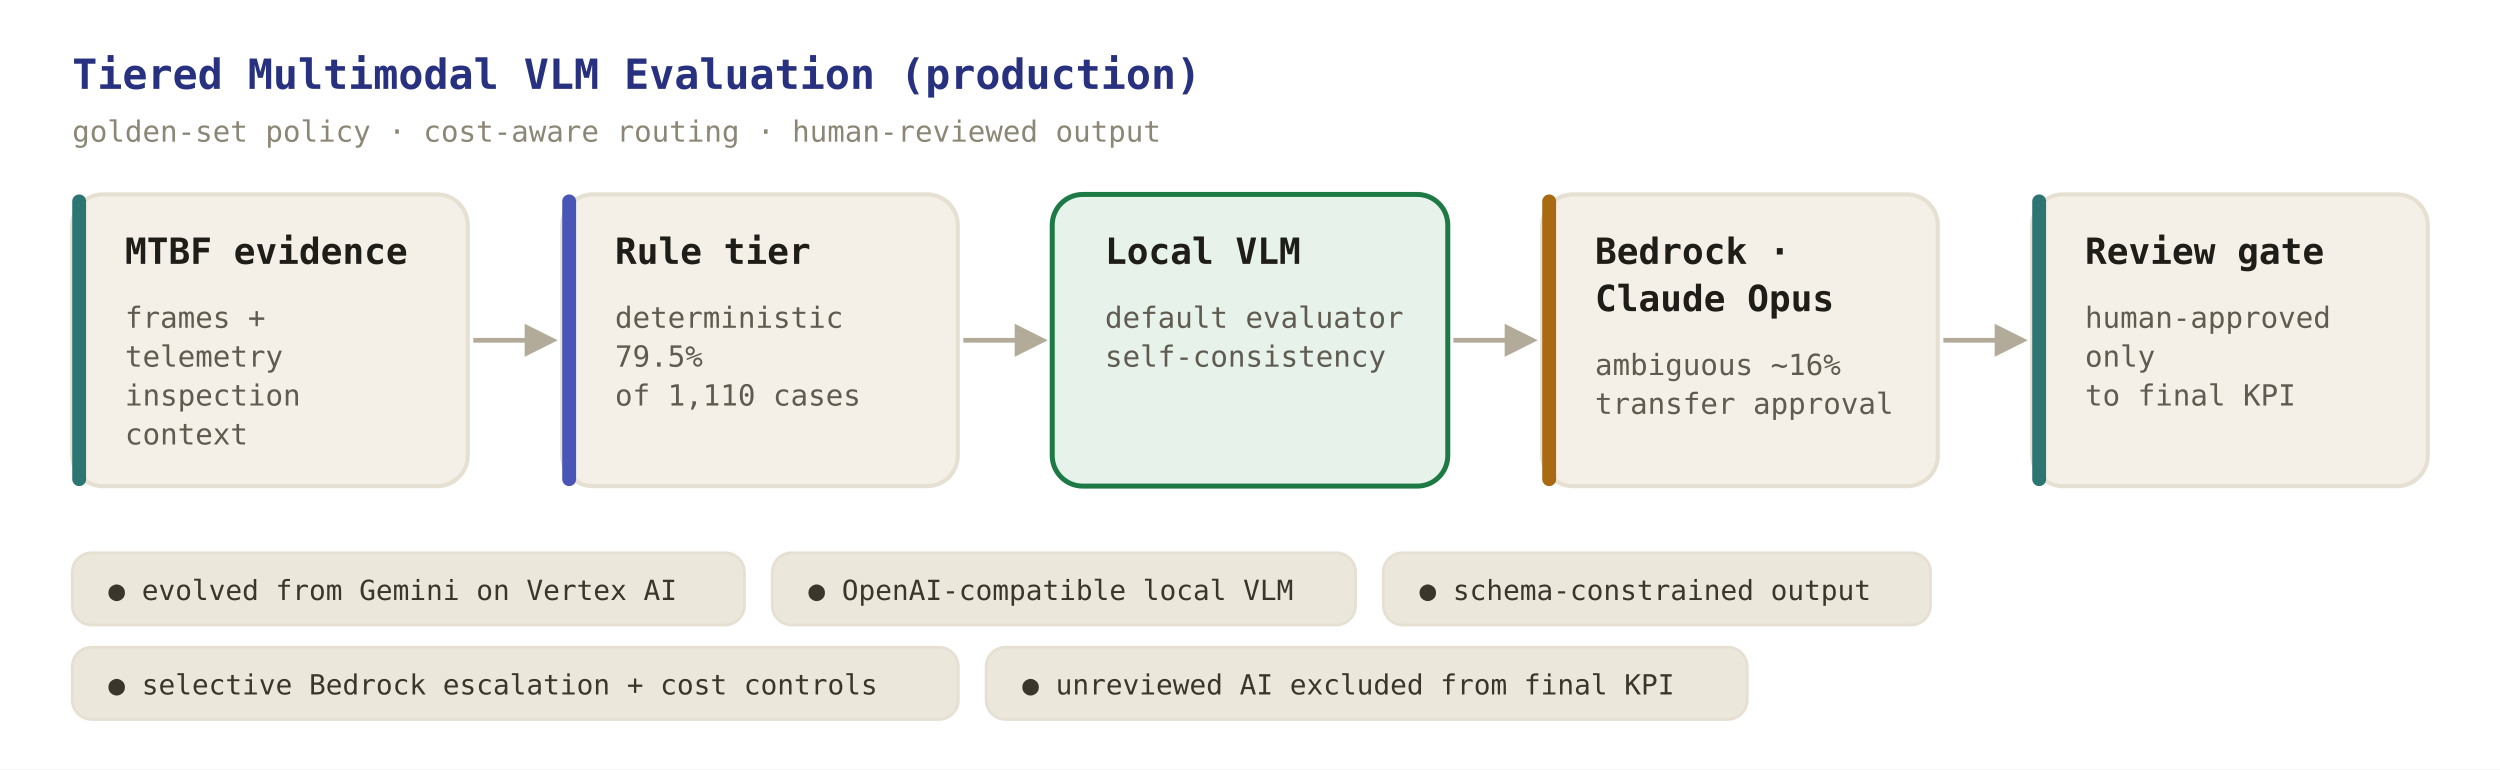
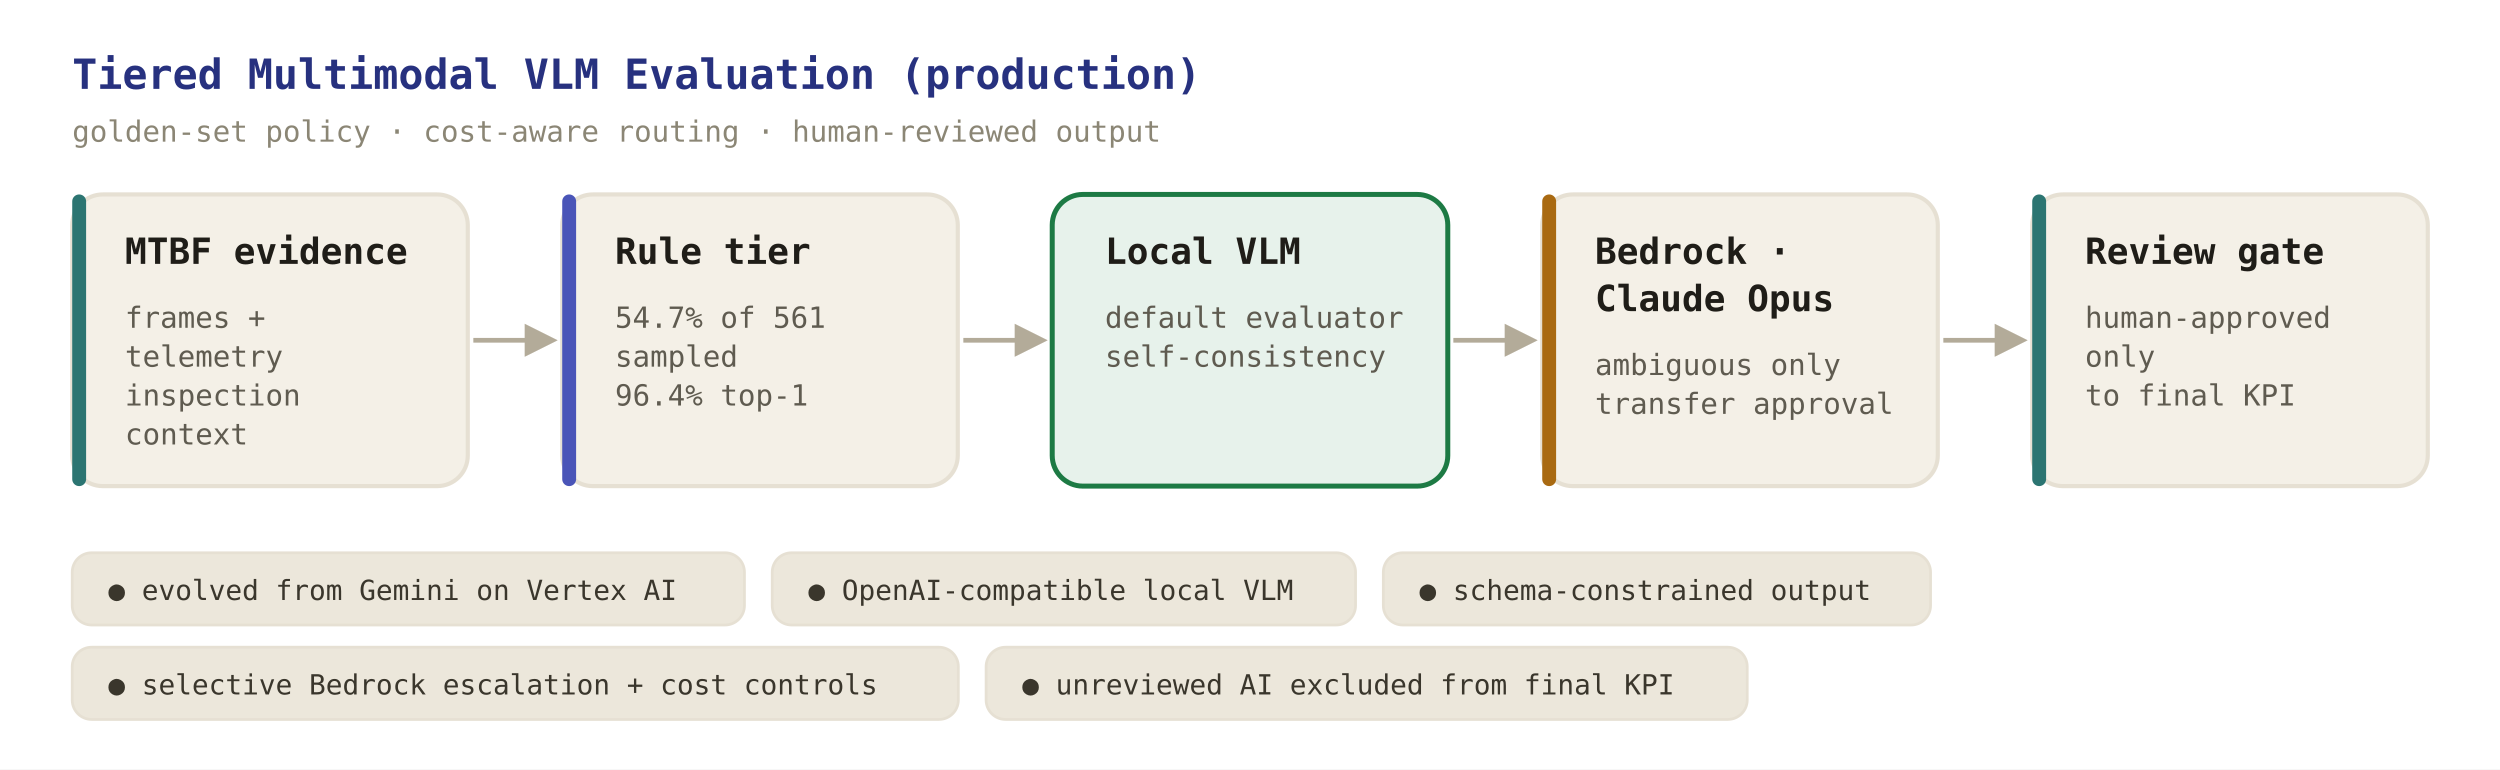
<svg xmlns="http://www.w3.org/2000/svg" viewBox="0 0 900 277" font-family="'IBM Plex Mono',ui-monospace,Menlo,monospace" role="img" aria-label="Tiered Multimodal VLM Evaluation (production)">
  <defs>
    <marker id="ah" viewBox="0 0 10 10" refX="8" refY="5" markerWidth="7" markerHeight="7" orient="auto-start-reverse">
      <path d="M0 0L10 5L0 10z" fill="#b3ab99" />
    </marker>
  </defs>
  <rect width="900" height="277" fill="#ffffff" />
  <text x="26" y="32" fill="#27317f" font-size="15" font-weight="700">Tiered Multimodal VLM Evaluation (production)</text>
  <text x="26" y="51" fill="#8b8675" font-size="10.5">golden-set policy · cost-aware routing · human-reviewed output</text>
  <rect x="26" y="70" width="142.4" height="105" rx="11" fill="#f4f0e7" stroke="#e6e0d3" stroke-width="1.5" />
  <rect x="26" y="70" width="5" height="105" rx="2.5" fill="#2c7572" />
  <text x="45" y="95" fill="#1f1d18" font-size="13" font-weight="700">MTBF evidence</text>
  <text x="45" y="118" fill="#5f5b50" font-size="10.5">frames +</text>
  <text x="45" y="132" fill="#5f5b50" font-size="10.5">telemetry</text>
  <text x="45" y="146" fill="#5f5b50" font-size="10.5">inspection</text>
  <text x="45" y="160" fill="#5f5b50" font-size="10.5">context</text>
  <path d="M170.4 122.5 H198.4" stroke="#b3ab99" stroke-width="1.7" fill="none" marker-end="url(#ah)" />
  <rect x="202.4" y="70" width="142.4" height="105" rx="11" fill="#f4f0e7" stroke="#e6e0d3" stroke-width="1.5" />
  <rect x="202.4" y="70" width="5" height="105" rx="2.5" fill="#4a55b8" />
  <text x="221.4" y="95" fill="#1f1d18" font-size="13" font-weight="700">Rule tier</text>
-   <text x="221.4" y="118" fill="#5f5b50" font-size="10.5">deterministic</text>
-   <text x="221.4" y="132" fill="#5f5b50" font-size="10.5">79.5%</text>
-   <text x="221.4" y="146" fill="#5f5b50" font-size="10.5">of 1,110 cases</text>
+   <text x="221.4" y="118" fill="#5f5b50" font-size="10.5">54.7% of 561</text>
+   <text x="221.4" y="132" fill="#5f5b50" font-size="10.5">sampled</text>
+   <text x="221.4" y="146" fill="#5f5b50" font-size="10.5">96.4% top-1</text>
  <path d="M346.8 122.5 H374.8" stroke="#b3ab99" stroke-width="1.7" fill="none" marker-end="url(#ah)" />
  <rect x="378.8" y="70" width="142.4" height="105" rx="11" fill="#e7f2eb" stroke="#1d7a44" stroke-width="1.8" />
  <text x="397.8" y="95" fill="#1f1d18" font-size="13" font-weight="700">Local VLM</text>
  <text x="397.8" y="118" fill="#5f5b50" font-size="10.5">default evaluator</text>
  <text x="397.8" y="132" fill="#5f5b50" font-size="10.5">self-consistency</text>
  <path d="M523.2 122.5 H551.2" stroke="#b3ab99" stroke-width="1.7" fill="none" marker-end="url(#ah)" />
  <rect x="555.2" y="70" width="142.4" height="105" rx="11" fill="#f4f0e7" stroke="#e6e0d3" stroke-width="1.5" />
  <rect x="555.2" y="70" width="5" height="105" rx="2.5" fill="#a96a12" />
  <text x="574.2" y="95" fill="#1f1d18" font-size="13" font-weight="700">Bedrock ·</text>
  <text x="574.2" y="112" fill="#1f1d18" font-size="13" font-weight="700">Claude Opus</text>
-   <text x="574.2" y="135" fill="#5f5b50" font-size="10.5">ambiguous ~16%</text>
+   <text x="574.2" y="135" fill="#5f5b50" font-size="10.5">ambiguous only</text>
  <text x="574.2" y="149" fill="#5f5b50" font-size="10.5">transfer approval</text>
  <path d="M699.6 122.5 H727.6" stroke="#b3ab99" stroke-width="1.7" fill="none" marker-end="url(#ah)" />
  <rect x="731.6" y="70" width="142.4" height="105" rx="11" fill="#f4f0e7" stroke="#e6e0d3" stroke-width="1.5" />
  <rect x="731.6" y="70" width="5" height="105" rx="2.5" fill="#2c7572" />
  <text x="750.6" y="95" fill="#1f1d18" font-size="13" font-weight="700">Review gate</text>
  <text x="750.6" y="118" fill="#5f5b50" font-size="10.5">human-approved</text>
  <text x="750.6" y="132" fill="#5f5b50" font-size="10.5">only</text>
  <text x="750.6" y="146" fill="#5f5b50" font-size="10.5">to final KPI</text>
  <rect x="26" y="199" width="242" height="26" rx="7" fill="#ece7db" stroke="#e6e0d3" stroke-width="1" />
  <text x="39" y="216" fill="#3a362c" font-size="10">● evolved from Gemini on Vertex AI</text>
  <rect x="278" y="199" width="210" height="26" rx="7" fill="#ece7db" stroke="#e6e0d3" stroke-width="1" />
  <text x="291" y="216" fill="#3a362c" font-size="10">● OpenAI-compatible local VLM</text>
  <rect x="498" y="199" width="197" height="26" rx="7" fill="#ece7db" stroke="#e6e0d3" stroke-width="1" />
  <text x="511" y="216" fill="#3a362c" font-size="10">● schema-constrained output</text>
  <rect x="26" y="233" width="319" height="26" rx="7" fill="#ece7db" stroke="#e6e0d3" stroke-width="1" />
  <text x="39" y="250" fill="#3a362c" font-size="10">● selective Bedrock escalation + cost controls</text>
  <rect x="355" y="233" width="274" height="26" rx="7" fill="#ece7db" stroke="#e6e0d3" stroke-width="1" />
  <text x="368" y="250" fill="#3a362c" font-size="10">● unreviewed AI excluded from final KPI</text>
</svg>
